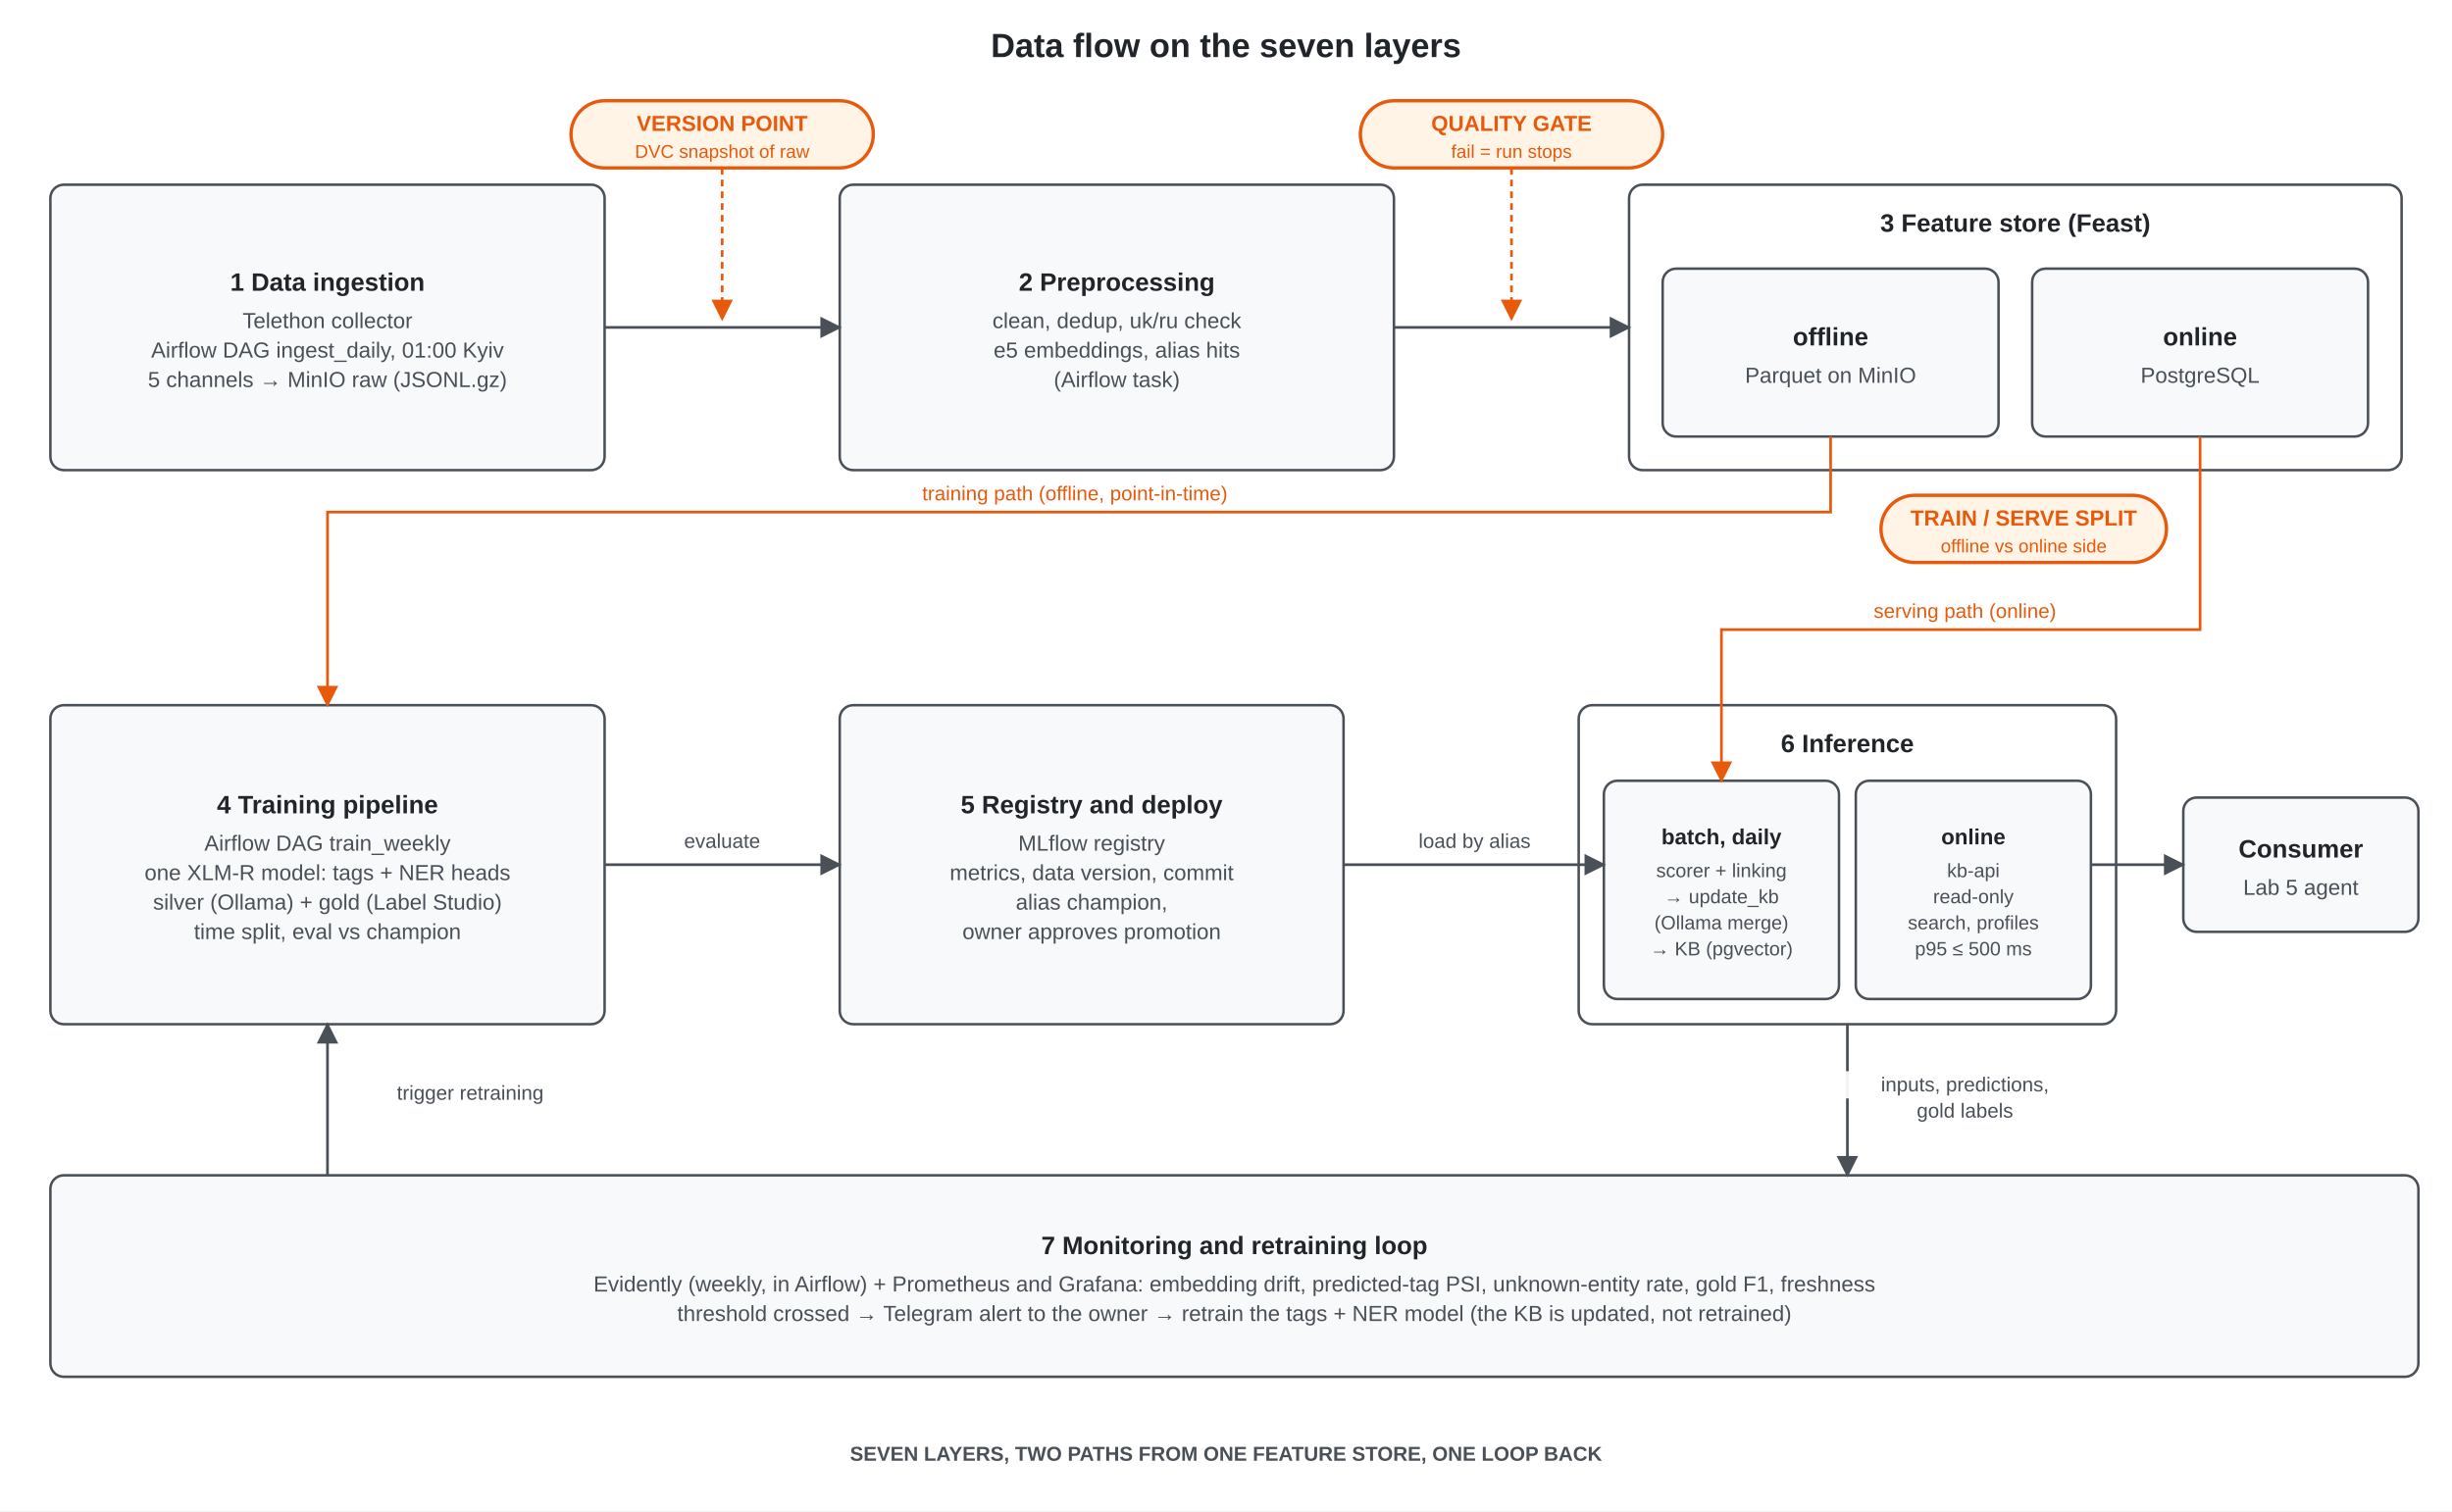
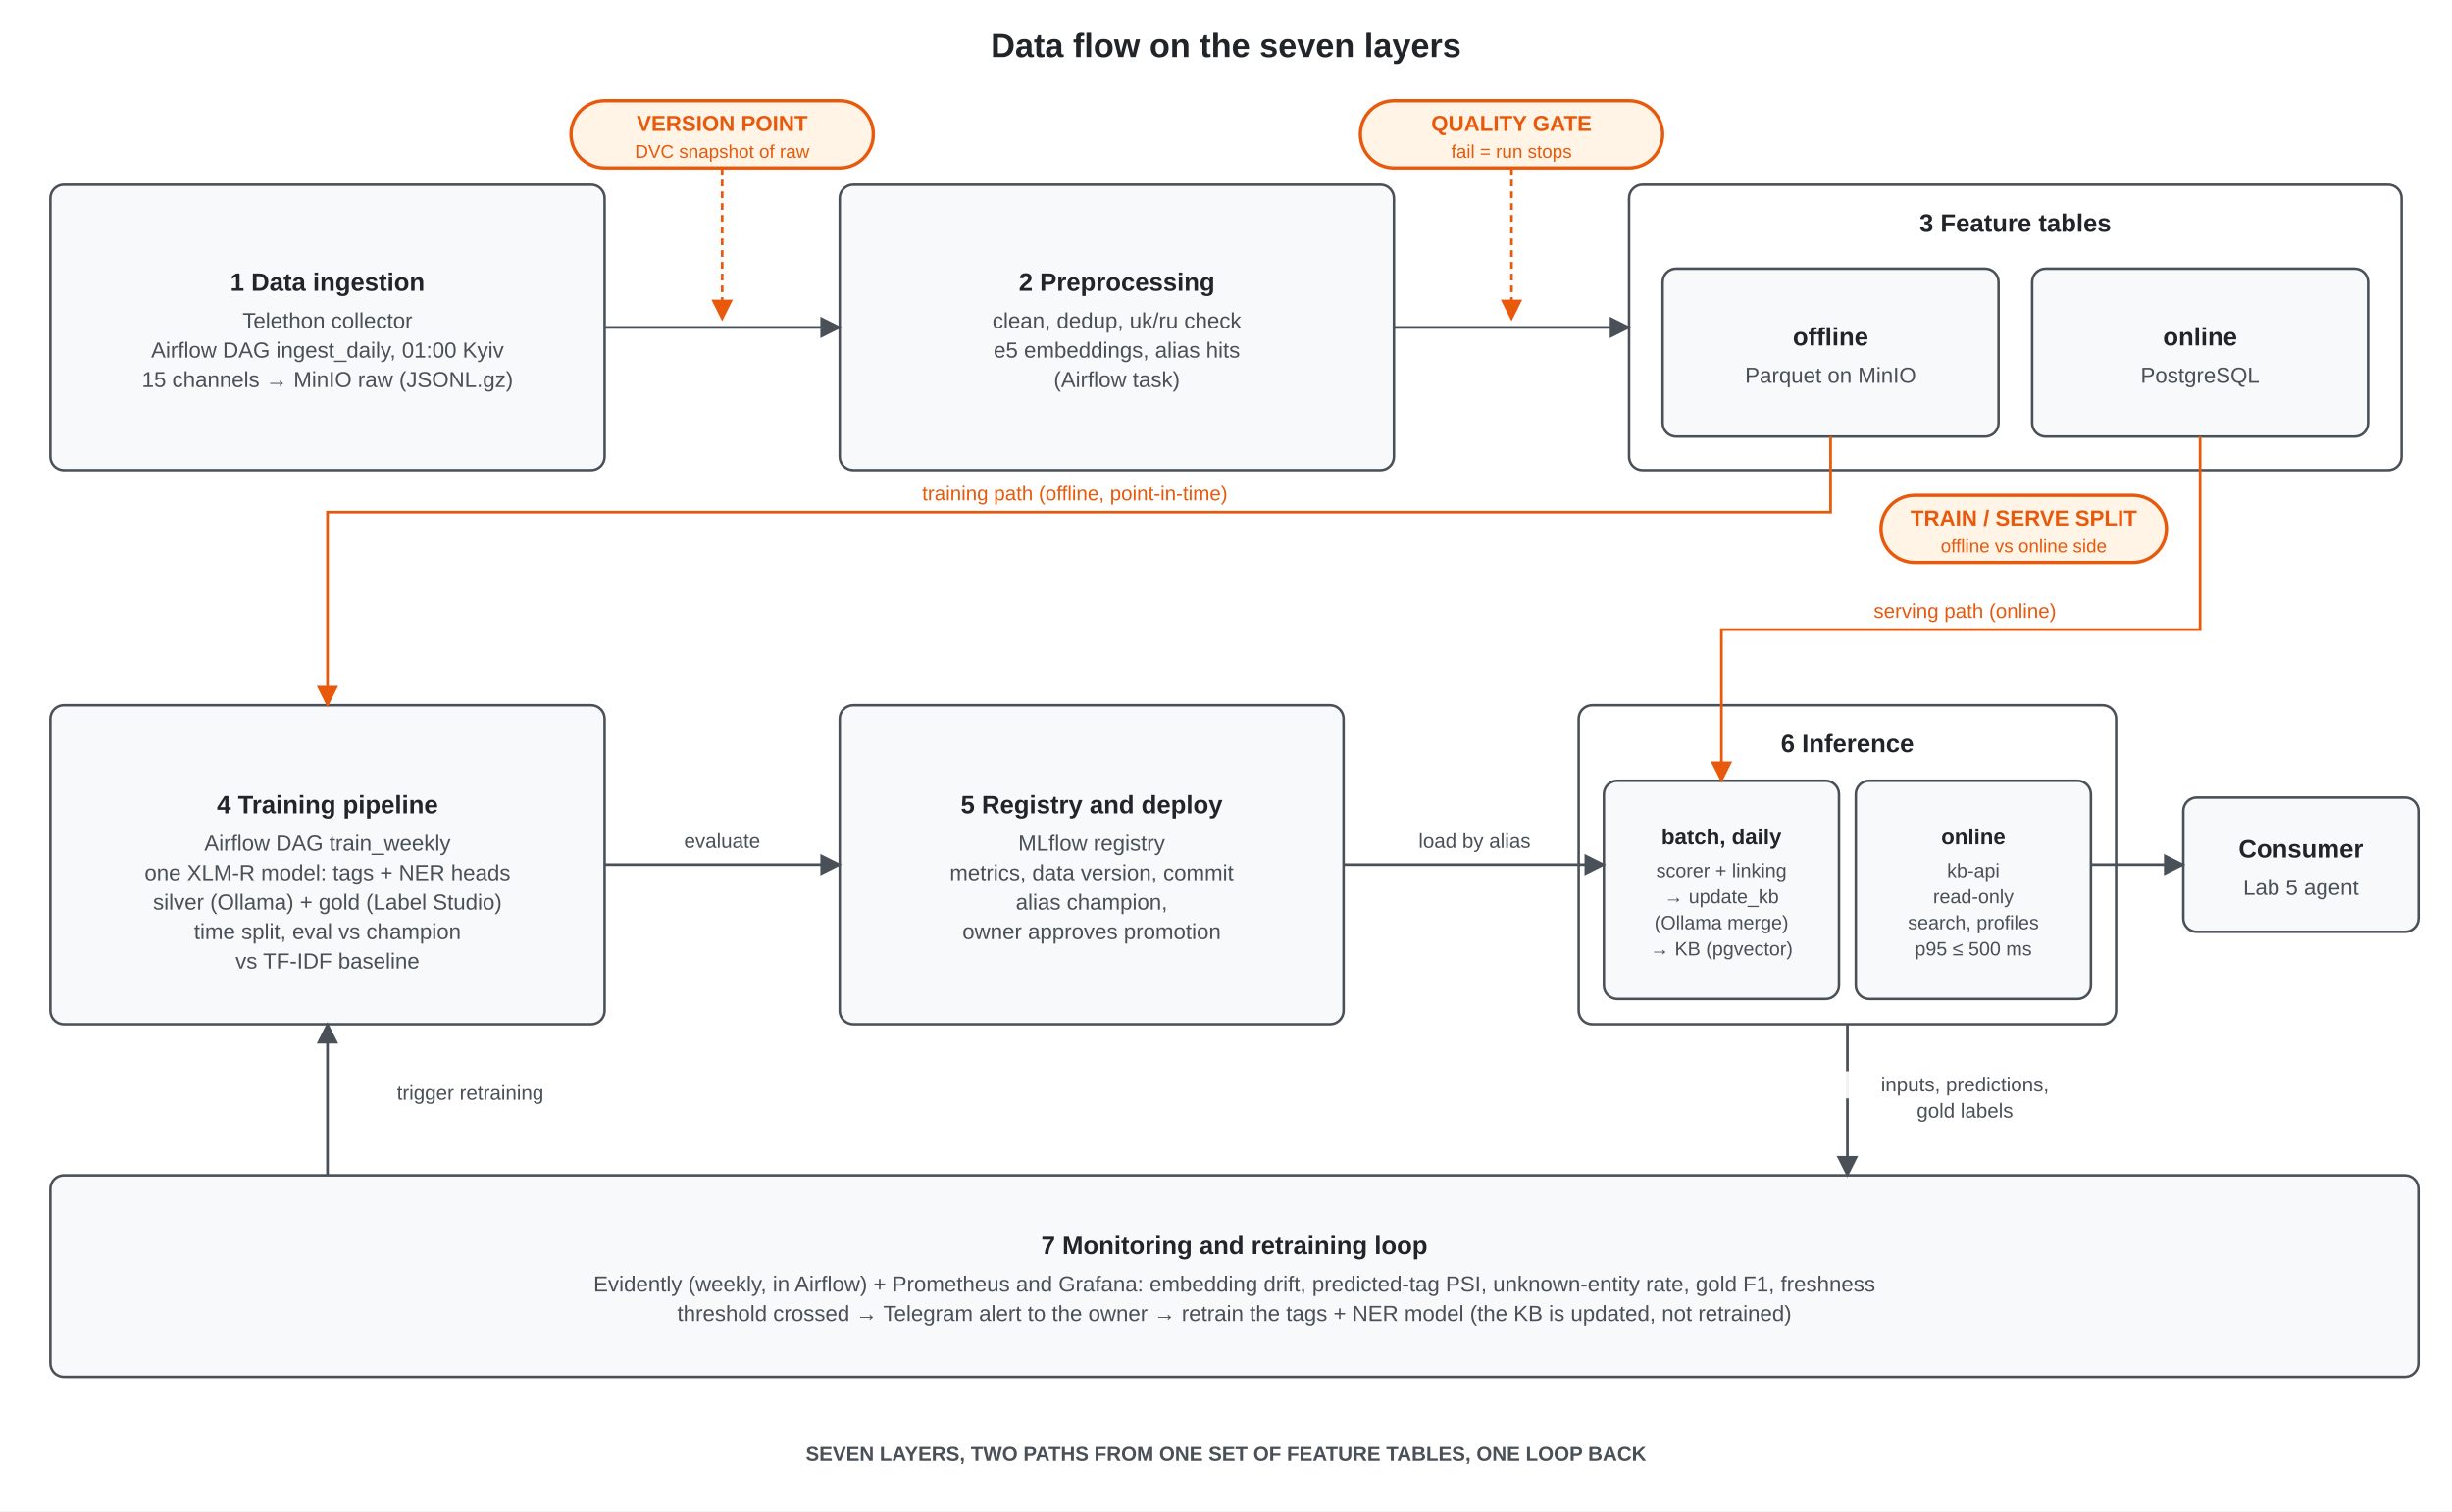
<svg xmlns="http://www.w3.org/2000/svg" width="1460" height="900" viewBox="0 0 1460 900" font-family="Arial, Helvetica, sans-serif">
  <defs>
    <marker id="a" viewBox="0 0 10 10" refX="9" refY="5" markerWidth="8" markerHeight="8" orient="auto-start-reverse">
      <path d="M0,0 L10,5 L0,10 z" fill="#495057" />
    </marker>
    <marker id="o" viewBox="0 0 10 10" refX="9" refY="5" markerWidth="8" markerHeight="8" orient="auto-start-reverse">
      <path d="M0,0 L10,5 L0,10 z" fill="#e8590c" />
    </marker>
  </defs>
  <rect width="1460" height="900" fill="#ffffff" />
  <text x="730" y="34" font-size="20" font-weight="bold" fill="#212529" text-anchor="middle">Data flow on the seven layers</text>
  <rect x="30" y="110" width="330" height="170" rx="8" fill="#f8f9fa" stroke="#495057" stroke-width="1.5" />
  <text x="195.0" y="173.175" font-size="15" font-weight="bold" fill="#212529" text-anchor="middle">1 Data ingestion</text>
  <text x="195.0" y="195.425" font-size="13" font-weight="normal" fill="#495057" text-anchor="middle">Telethon collector</text>
  <text x="195.0" y="212.975" font-size="13" font-weight="normal" fill="#495057" text-anchor="middle">Airflow DAG ingest_daily, 01:00 Kyiv</text>
-   <text x="195.0" y="230.525" font-size="13" font-weight="normal" fill="#495057" text-anchor="middle">5 channels → MinIO raw (JSONL.gz)</text>
+   <text x="195.0" y="230.525" font-size="13" font-weight="normal" fill="#495057" text-anchor="middle">15 channels → MinIO raw (JSONL.gz)</text>
  <rect x="500" y="110" width="330" height="170" rx="8" fill="#f8f9fa" stroke="#495057" stroke-width="1.5" />
  <text x="665.0" y="173.175" font-size="15" font-weight="bold" fill="#212529" text-anchor="middle">2 Preprocessing</text>
  <text x="665.0" y="195.425" font-size="13" font-weight="normal" fill="#495057" text-anchor="middle">clean, dedup, uk/ru check</text>
  <text x="665.0" y="212.975" font-size="13" font-weight="normal" fill="#495057" text-anchor="middle">e5 embeddings, alias hits</text>
  <text x="665.0" y="230.525" font-size="13" font-weight="normal" fill="#495057" text-anchor="middle">(Airflow task)</text>
  <rect x="970" y="110" width="460" height="170" rx="8" fill="#ffffff" stroke="#495057" stroke-width="1.5" />
-   <text x="1200" y="138" font-size="15" font-weight="bold" fill="#212529" text-anchor="middle">3 Feature store (Feast)</text>
+   <text x="1200" y="138" font-size="15" font-weight="bold" fill="#212529" text-anchor="middle">3 Feature tables</text>
  <rect x="990" y="160" width="200" height="100" rx="8" fill="#f8f9fa" stroke="#495057" stroke-width="1.5" />
  <text x="1090.0" y="205.725" font-size="15" font-weight="bold" fill="#212529" text-anchor="middle">offline</text>
  <text x="1090.0" y="227.975" font-size="13" font-weight="normal" fill="#495057" text-anchor="middle">Parquet on MinIO</text>
  <rect x="1210" y="160" width="200" height="100" rx="8" fill="#f8f9fa" stroke="#495057" stroke-width="1.5" />
  <text x="1310.0" y="205.725" font-size="15" font-weight="bold" fill="#212529" text-anchor="middle">online</text>
  <text x="1310.0" y="227.975" font-size="13" font-weight="normal" fill="#495057" text-anchor="middle">PostgreSQL</text>
  <path d="M360,195 L500,195" fill="none" stroke="#495057" stroke-width="1.6" marker-end="url(#a)" />
  <path d="M830,195 L970,195" fill="none" stroke="#495057" stroke-width="1.6" marker-end="url(#a)" />
  <rect x="340" y="60" width="180" height="40" rx="20.0" fill="#fff4e6" stroke="#e8590c" stroke-width="2" />
  <text x="430.0" y="78.0" font-size="13" font-weight="bold" fill="#e8590c" text-anchor="middle">VERSION POINT</text>
  <text x="430.0" y="94.0" font-size="11" font-weight="normal" fill="#e8590c" text-anchor="middle">DVC snapshot of raw</text>
  <path d="M430,100 L430,190" fill="none" stroke="#e8590c" stroke-width="1.6" stroke-dasharray="4 3" marker-end="url(#o)" />
  <rect x="810" y="60" width="180" height="40" rx="20.0" fill="#fff4e6" stroke="#e8590c" stroke-width="2" />
  <text x="900.0" y="78.0" font-size="13" font-weight="bold" fill="#e8590c" text-anchor="middle">QUALITY GATE</text>
  <text x="900.0" y="94.0" font-size="11" font-weight="normal" fill="#e8590c" text-anchor="middle">fail = run stops</text>
  <path d="M900,100 L900,190" fill="none" stroke="#e8590c" stroke-width="1.6" stroke-dasharray="4 3" marker-end="url(#o)" />
  <rect x="1120" y="295" width="170" height="40" rx="20.0" fill="#fff4e6" stroke="#e8590c" stroke-width="2" />
  <text x="1205.0" y="313.0" font-size="13" font-weight="bold" fill="#e8590c" text-anchor="middle">TRAIN / SERVE SPLIT</text>
  <text x="1205.0" y="329.0" font-size="11" font-weight="normal" fill="#e8590c" text-anchor="middle">offline vs online side</text>
  <rect x="30" y="420" width="330" height="190" rx="8" fill="#f8f9fa" stroke="#495057" stroke-width="1.5" />
  <text x="195.0" y="484.4" font-size="15" font-weight="bold" fill="#212529" text-anchor="middle">4 Training pipeline</text>
  <text x="195.0" y="506.65" font-size="13" font-weight="normal" fill="#495057" text-anchor="middle">Airflow DAG train_weekly</text>
  <text x="195.0" y="524.2" font-size="13" font-weight="normal" fill="#495057" text-anchor="middle">one XLM-R model: tags + NER heads</text>
  <text x="195.0" y="541.75" font-size="13" font-weight="normal" fill="#495057" text-anchor="middle">silver (Ollama) + gold (Label Studio)</text>
  <text x="195.0" y="559.3" font-size="13" font-weight="normal" fill="#495057" text-anchor="middle">time split, eval vs champion</text>
+   <text x="195.0" y="576.85" font-size="13" font-weight="normal" fill="#495057" text-anchor="middle">vs TF-IDF baseline</text>
  <rect x="500" y="420" width="300" height="190" rx="8" fill="#f8f9fa" stroke="#495057" stroke-width="1.5" />
  <text x="650.0" y="484.4" font-size="15" font-weight="bold" fill="#212529" text-anchor="middle">5 Registry and deploy</text>
  <text x="650.0" y="506.65" font-size="13" font-weight="normal" fill="#495057" text-anchor="middle">MLflow registry</text>
  <text x="650.0" y="524.2" font-size="13" font-weight="normal" fill="#495057" text-anchor="middle">metrics, data version, commit</text>
  <text x="650.0" y="541.75" font-size="13" font-weight="normal" fill="#495057" text-anchor="middle">alias champion,</text>
  <text x="650.0" y="559.3" font-size="13" font-weight="normal" fill="#495057" text-anchor="middle">owner approves promotion</text>
  <rect x="940" y="420" width="320" height="190" rx="8" fill="#ffffff" stroke="#495057" stroke-width="1.5" />
  <text x="1100" y="448" font-size="15" font-weight="bold" fill="#212529" text-anchor="middle">6 Inference</text>
  <rect x="955" y="465" width="140" height="130" rx="8" fill="#f8f9fa" stroke="#495057" stroke-width="1.5" />
  <text x="1025.0" y="502.85" font-size="13" font-weight="bold" fill="#212529" text-anchor="middle">batch, daily</text>
  <text x="1025.0" y="522.425" font-size="11.5" font-weight="normal" fill="#495057" text-anchor="middle">scorer + linking</text>
  <text x="1025.0" y="537.95" font-size="11.5" font-weight="normal" fill="#495057" text-anchor="middle">→ update_kb</text>
  <text x="1025.0" y="553.475" font-size="11.5" font-weight="normal" fill="#495057" text-anchor="middle">(Ollama merge)</text>
  <text x="1025.0" y="569.0" font-size="11.5" font-weight="normal" fill="#495057" text-anchor="middle">→ KB (pgvector)</text>
  <rect x="1105" y="465" width="140" height="130" rx="8" fill="#f8f9fa" stroke="#495057" stroke-width="1.5" />
  <text x="1175.0" y="502.85" font-size="13" font-weight="bold" fill="#212529" text-anchor="middle">online</text>
  <text x="1175.0" y="522.425" font-size="11.5" font-weight="normal" fill="#495057" text-anchor="middle">kb-api</text>
  <text x="1175.0" y="537.95" font-size="11.5" font-weight="normal" fill="#495057" text-anchor="middle">read-only</text>
  <text x="1175.0" y="553.475" font-size="11.5" font-weight="normal" fill="#495057" text-anchor="middle">search, profiles</text>
  <text x="1175.0" y="569.0" font-size="11.5" font-weight="normal" fill="#495057" text-anchor="middle">p95 ≤ 500 ms</text>
  <rect x="1300" y="475" width="140" height="80" rx="8" fill="#f8f9fa" stroke="#495057" stroke-width="1.5" />
  <text x="1370.0" y="510.725" font-size="15" font-weight="bold" fill="#212529" text-anchor="middle">Consumer</text>
  <text x="1370.0" y="532.975" font-size="13" font-weight="normal" fill="#495057" text-anchor="middle">Lab 5 agent</text>
  <path d="M1310,260 L1310,375 L1025,375 L1025,465" fill="none" stroke="#e8590c" stroke-width="1.6" marker-end="url(#o)" />
  <rect x="1095.7" y="356.0" width="148.6" height="16.2" fill="#ffffff" opacity="0.92" />
  <text x="1170" y="368.0" font-size="12" font-weight="normal" fill="#e8590c" text-anchor="middle">serving path (online)</text>
  <path d="M1090,260 L1090,305 L195,305 L195,420" fill="none" stroke="#e8590c" stroke-width="1.6" marker-end="url(#o)" />
  <rect x="509.6" y="286.0" width="260.8" height="16.2" fill="#ffffff" opacity="0.92" />
  <text x="640" y="298.0" font-size="12" font-weight="normal" fill="#e8590c" text-anchor="middle">training path (offline, point-in-time)</text>
  <path d="M360,515 L500,515" fill="none" stroke="#495057" stroke-width="1.6" marker-end="url(#a)" />
  <rect x="398.6" y="493.0" width="62.8" height="16.2" fill="#ffffff" opacity="0.92" />
  <text x="430" y="505.0" font-size="12" font-weight="normal" fill="#495057" text-anchor="middle">evaluate</text>
  <path d="M800,515 L955,515" fill="none" stroke="#495057" stroke-width="1.6" marker-end="url(#a)" />
  <rect x="830.1" y="493.0" width="95.8" height="16.2" fill="#ffffff" opacity="0.92" />
  <text x="878" y="505.0" font-size="12" font-weight="normal" fill="#495057" text-anchor="middle">load by alias</text>
  <path d="M1245,515 L1300,515" fill="none" stroke="#495057" stroke-width="1.6" marker-end="url(#a)" />
  <rect x="30" y="700" width="1410" height="120" rx="8" fill="#f8f9fa" stroke="#495057" stroke-width="1.5" />
  <text x="735.0" y="746.95" font-size="15" font-weight="bold" fill="#212529" text-anchor="middle">7 Monitoring and retraining loop</text>
  <text x="735.0" y="769.2" font-size="13" font-weight="normal" fill="#495057" text-anchor="middle">Evidently (weekly, in Airflow) + Prometheus and Grafana: embedding drift, predicted-tag PSI, unknown-entity rate, gold F1, freshness</text>
  <text x="735.0" y="786.75" font-size="13" font-weight="normal" fill="#495057" text-anchor="middle">threshold crossed → Telegram alert to the owner → retrain the tags + NER model (the KB is updated, not retrained)</text>
  <path d="M1100,610 L1100,700" fill="none" stroke="#495057" stroke-width="1.6" marker-end="url(#a)" />
  <rect x="1099.0" y="638.0" width="142.0" height="16.2" fill="#ffffff" opacity="0.92" />
  <text x="1170" y="650.0" font-size="12" font-weight="normal" fill="#495057" text-anchor="middle">inputs, predictions,</text>
  <rect x="1128.7" y="653.6" width="82.6" height="16.2" fill="#ffffff" opacity="0.92" />
  <text x="1170" y="665.6" font-size="12" font-weight="normal" fill="#495057" text-anchor="middle">gold labels</text>
  <path d="M195,700 L195,610" fill="none" stroke="#495057" stroke-width="1.6" marker-end="url(#a)" />
  <rect x="215.6" y="643.0" width="128.8" height="16.2" fill="#ffffff" opacity="0.92" />
  <text x="280" y="655.0" font-size="12" font-weight="normal" fill="#495057" text-anchor="middle">trigger retraining</text>
-   <text x="730" y="870" font-size="12" font-weight="bold" fill="#495057" text-anchor="middle">SEVEN LAYERS, TWO PATHS FROM ONE FEATURE STORE, ONE LOOP BACK</text>
+   <text x="730" y="870" font-size="12" font-weight="bold" fill="#495057" text-anchor="middle">SEVEN LAYERS, TWO PATHS FROM ONE SET OF FEATURE TABLES, ONE LOOP BACK</text>
</svg>
